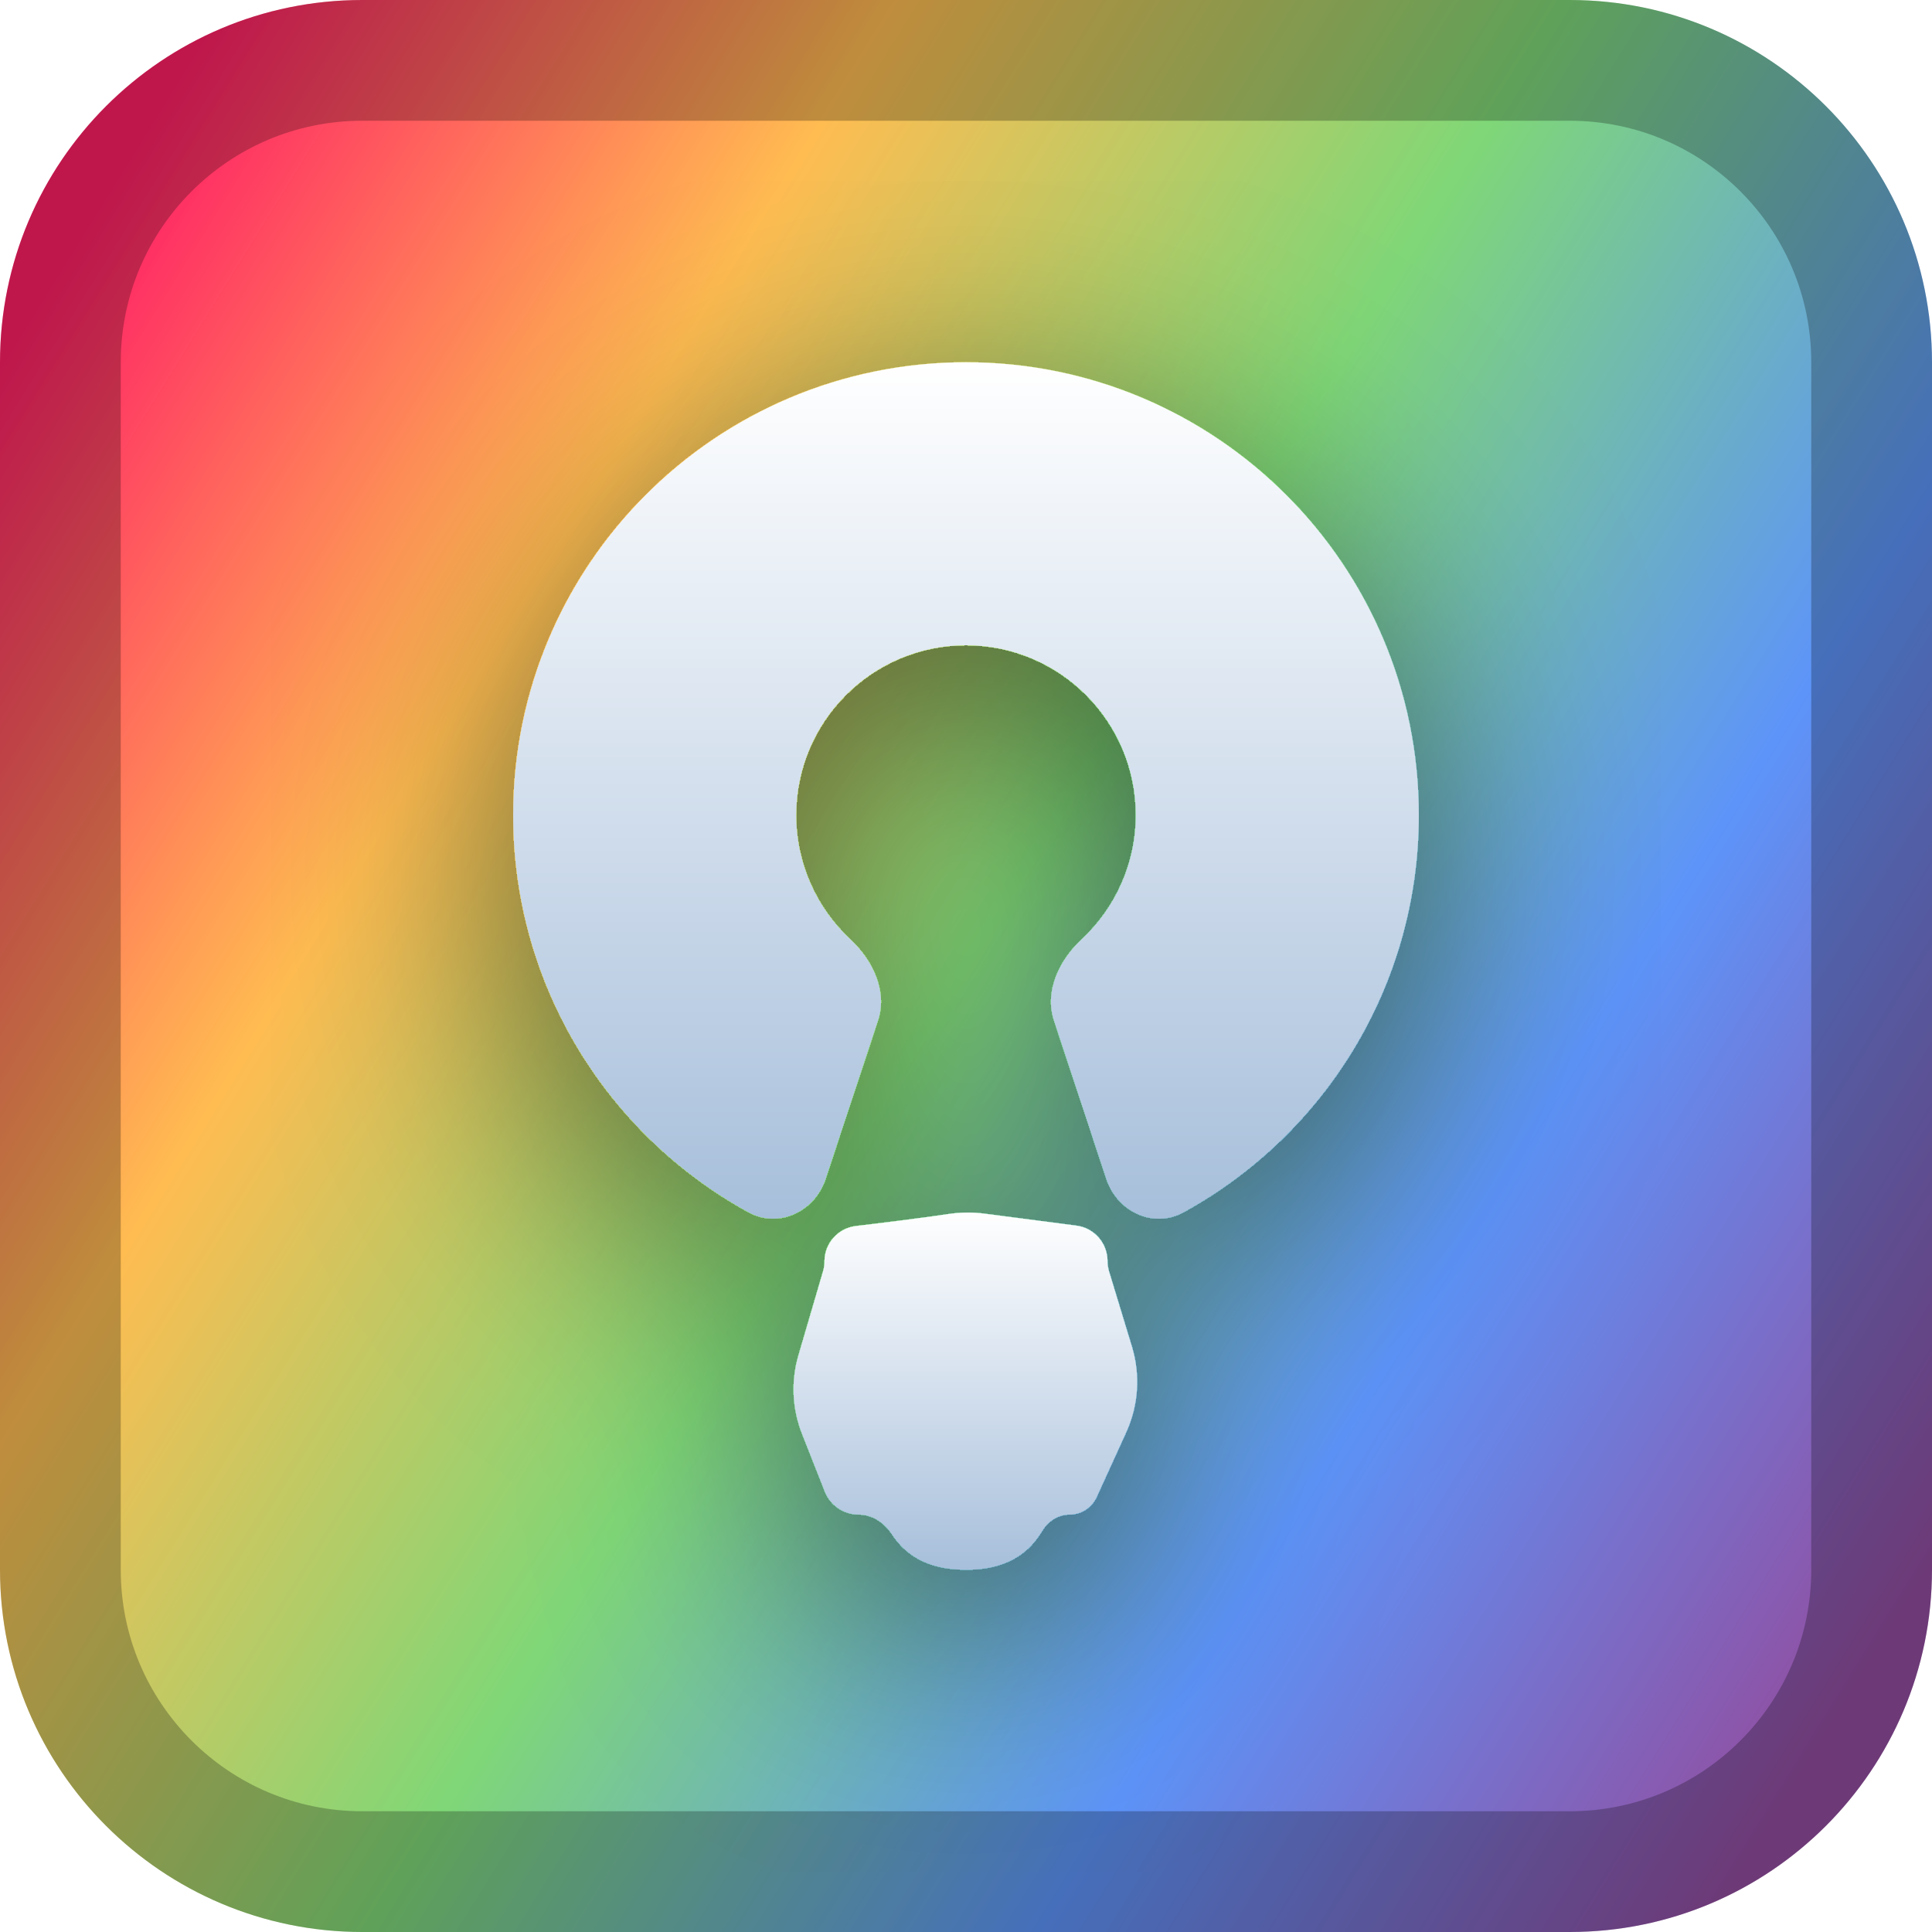
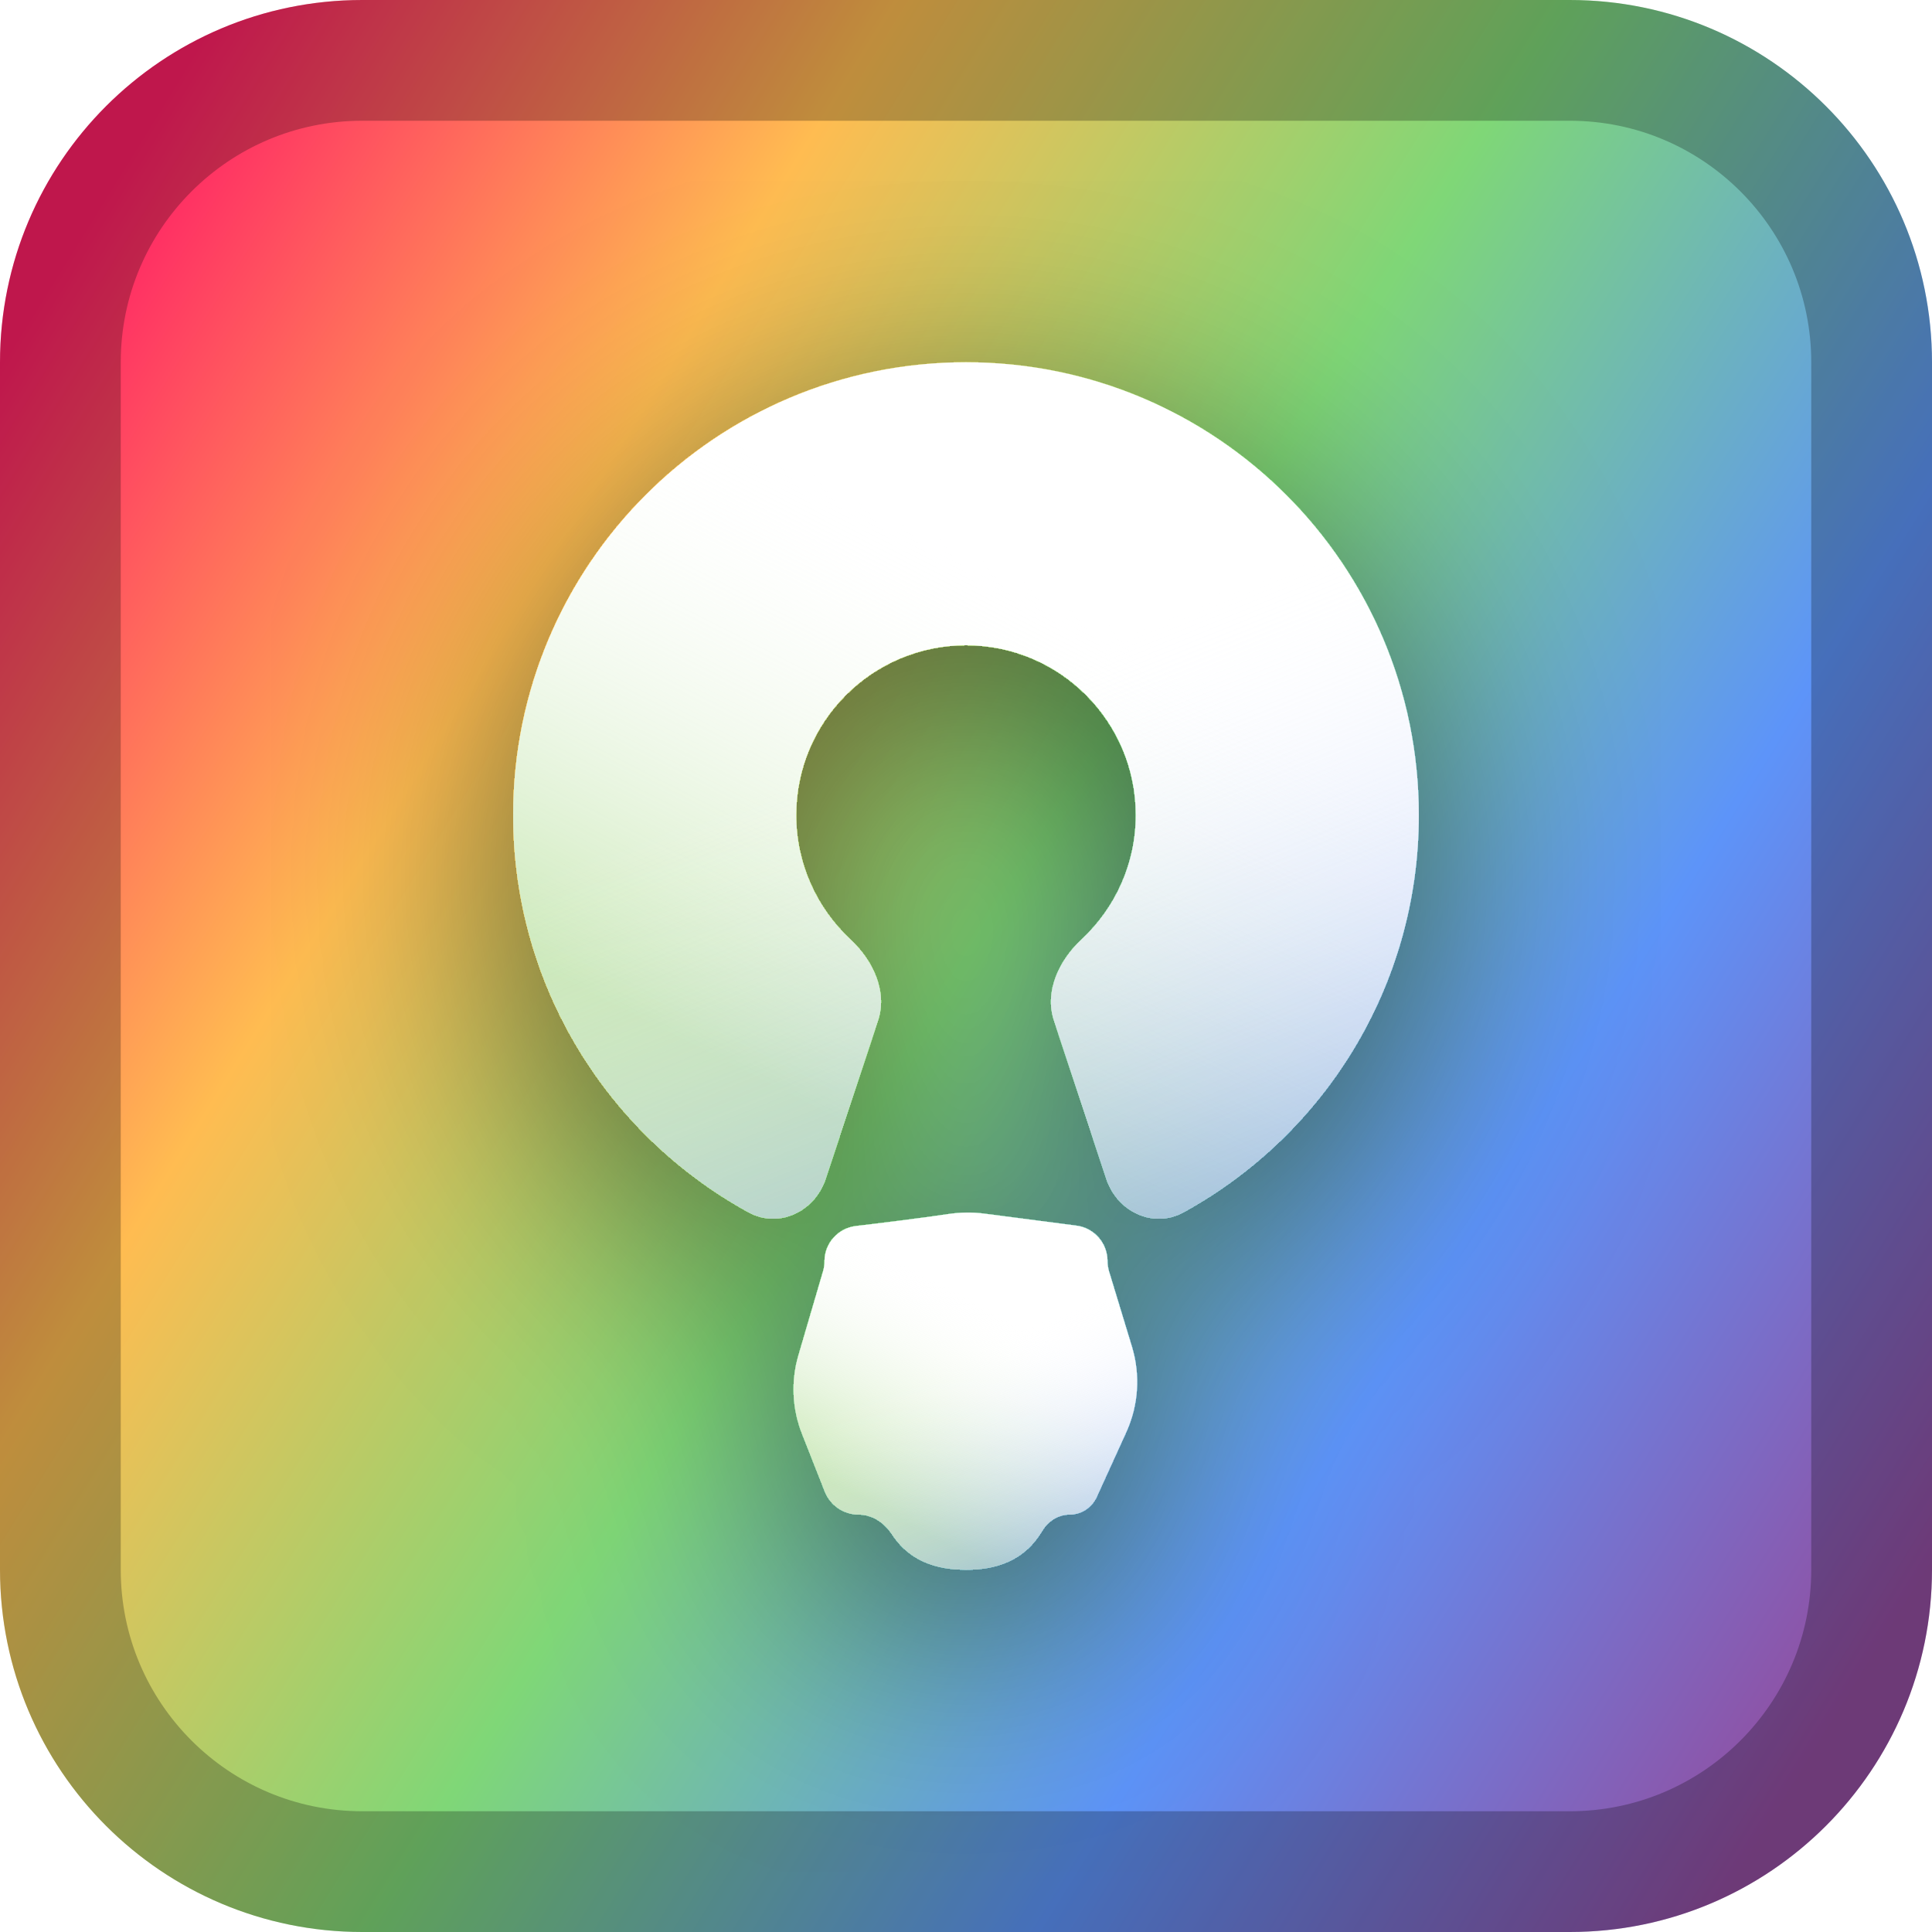
<svg xmlns="http://www.w3.org/2000/svg" width="128" height="128" viewBox="0 0 128 128" fill="none">
  <rect width="128" height="128" rx="24" fill="url(#paint0_linear_178_10)" />
  <rect x="4" y="4" width="120" height="120" rx="20" stroke="black" stroke-opacity="0.25" stroke-width="8" />
  <g filter="url(#filter0_d_178_10)">
    <path d="M64 24C80.569 24 94 37.431 94 54C94 65.351 87.695 75.227 78.397 80.323C76.402 81.416 74.014 80.266 73.3 78.106L69.827 67.61C69.188 65.678 70.17 63.621 71.66 62.236C73.868 60.182 75.25 57.253 75.25 54C75.25 47.787 70.213 42.75 64 42.75C57.787 42.75 52.75 47.787 52.75 54C52.75 57.253 54.132 60.182 56.339 62.235C57.83 63.621 58.811 65.678 58.172 67.61L54.699 78.105C53.984 80.266 51.597 81.416 49.602 80.322C40.304 75.227 34 65.35 34 54C34 37.431 47.431 24 64 24Z" fill="url(#paint1_linear_178_10)" />
-     <path d="M62.824 80.434C60.929 80.715 58.444 81.021 56.708 81.227C55.522 81.367 54.625 82.372 54.625 83.567C54.625 83.79 54.593 84.013 54.53 84.227L52.898 89.795C52.397 91.502 52.48 93.328 53.133 94.983L54.645 98.814C55.01 99.739 55.903 100.346 56.897 100.346C57.804 100.346 58.587 100.883 59.088 101.64C59.844 102.783 61.173 104 64 104C67.009 104 68.32 102.622 69.052 101.42C69.44 100.781 70.095 100.346 70.843 100.346C71.624 100.346 72.333 99.89 72.657 99.18L74.619 94.878C75.428 93.104 75.562 91.096 74.995 89.23L73.478 84.241C73.41 84.017 73.375 83.785 73.375 83.551C73.375 82.36 72.491 81.353 71.309 81.2L65.181 80.403C64.398 80.302 63.606 80.319 62.824 80.434Z" fill="url(#paint2_linear_178_10)" />
+     <path d="M64 24C80.569 24 94 37.431 94 54C94 65.351 87.695 75.227 78.397 80.323C76.402 81.416 74.014 80.266 73.3 78.106L69.827 67.61C69.188 65.678 70.17 63.621 71.66 62.236C73.868 60.182 75.25 57.253 75.25 54C75.25 47.787 70.213 42.75 64 42.75C57.787 42.75 52.75 47.787 52.75 54C52.75 57.253 54.132 60.182 56.339 62.235C57.83 63.621 58.811 65.678 58.172 67.61L54.699 78.105C53.984 80.266 51.597 81.416 49.602 80.322C40.304 75.227 34 65.35 34 54C34 37.431 47.431 24 64 24Z" fill="url(#paint2_linear_178_10)" fill-opacity="0.5" />
+     <path d="M64 24C80.569 24 94 37.431 94 54C94 65.351 87.695 75.227 78.397 80.323C76.402 81.416 74.014 80.266 73.3 78.106L69.827 67.61C69.188 65.678 70.17 63.621 71.66 62.236C73.868 60.182 75.25 57.253 75.25 54C75.25 47.787 70.213 42.75 64 42.75C57.787 42.75 52.75 47.787 52.75 54C52.75 57.253 54.132 60.182 56.339 62.235C57.83 63.621 58.811 65.678 58.172 67.61L54.699 78.105C53.984 80.266 51.597 81.416 49.602 80.322C40.304 75.227 34 65.35 34 54C34 37.431 47.431 24 64 24Z" fill="url(#paint3_linear_178_10)" fill-opacity="0.5" />
+     <path d="M62.824 80.434C60.929 80.715 58.444 81.021 56.708 81.227C55.522 81.367 54.625 82.372 54.625 83.567C54.625 83.79 54.593 84.013 54.53 84.227L52.898 89.795C52.397 91.502 52.48 93.328 53.133 94.983L54.645 98.814C55.01 99.739 55.903 100.346 56.897 100.346C57.804 100.346 58.587 100.883 59.088 101.64C59.844 102.783 61.173 104 64 104C67.009 104 68.32 102.622 69.052 101.42C69.44 100.781 70.095 100.346 70.843 100.346C71.624 100.346 72.333 99.89 72.657 99.18L74.619 94.878C75.428 93.104 75.562 91.096 74.995 89.23L73.478 84.241C73.41 84.017 73.375 83.785 73.375 83.551C73.375 82.36 72.491 81.353 71.309 81.2L65.181 80.403C64.398 80.302 63.606 80.319 62.824 80.434Z" fill="url(#paint4_linear_178_10)" />
+     <path d="M62.824 80.434C60.929 80.715 58.444 81.021 56.708 81.227C55.522 81.367 54.625 82.372 54.625 83.567C54.625 83.79 54.593 84.013 54.53 84.227L52.898 89.795C52.397 91.502 52.48 93.328 53.133 94.983L54.645 98.814C55.01 99.739 55.903 100.346 56.897 100.346C57.804 100.346 58.587 100.883 59.088 101.64C59.844 102.783 61.173 104 64 104C67.009 104 68.32 102.622 69.052 101.42C69.44 100.781 70.095 100.346 70.843 100.346C71.624 100.346 72.333 99.89 72.657 99.18L74.619 94.878C75.428 93.104 75.562 91.096 74.995 89.23L73.478 84.241C73.41 84.017 73.375 83.785 73.375 83.551C73.375 82.36 72.491 81.353 71.309 81.2L65.181 80.403C64.398 80.302 63.606 80.319 62.824 80.434Z" fill="url(#paint5_linear_178_10)" fill-opacity="0.5" />
+     <path d="M62.824 80.434C60.929 80.715 58.444 81.021 56.708 81.227C55.522 81.367 54.625 82.372 54.625 83.567C54.625 83.79 54.593 84.013 54.53 84.227L52.898 89.795C52.397 91.502 52.48 93.328 53.133 94.983L54.645 98.814C55.01 99.739 55.903 100.346 56.897 100.346C57.804 100.346 58.587 100.883 59.088 101.64C59.844 102.783 61.173 104 64 104C67.009 104 68.32 102.622 69.052 101.42C69.44 100.781 70.095 100.346 70.843 100.346C71.624 100.346 72.333 99.89 72.657 99.18L74.619 94.878C75.428 93.104 75.562 91.096 74.995 89.23L73.478 84.241C73.41 84.017 73.375 83.785 73.375 83.551C73.375 82.36 72.491 81.353 71.309 81.2L65.181 80.403C64.398 80.302 63.606 80.319 62.824 80.434Z" fill="url(#paint6_linear_178_10)" fill-opacity="0.5" />
  </g>
  <defs>
    <filter id="filter0_d_178_10" x="18" y="12" width="92" height="112" filterUnits="userSpaceOnUse" color-interpolation-filters="sRGB">
      <feFlood flood-opacity="0" result="BackgroundImageFix" />
      <feColorMatrix in="SourceAlpha" type="matrix" values="0 0 0 0 0 0 0 0 0 0 0 0 0 0 0 0 0 0 127 0" result="hardAlpha" />
      <feOffset dy="4" />
      <feGaussianBlur stdDeviation="8" />
      <feComposite in2="hardAlpha" operator="out" />
      <feColorMatrix type="matrix" values="0 0 0 0 0 0 0 0 0 0 0 0 0 0 0 0 0 0 0.5 0" />
      <feBlend mode="normal" in2="BackgroundImageFix" result="effect1_dropShadow_178_10" />
      <feBlend mode="normal" in="SourceGraphic" in2="effect1_dropShadow_178_10" result="shape" />
    </filter>
    <linearGradient id="paint0_linear_178_10" x1="1.4296e-06" y1="24.319" x2="128" y2="103.681" gradientUnits="userSpaceOnUse">
      <stop stop-color="#FF1F66" />
      <stop offset="0.25" stop-color="#FFBC51" />
      <stop offset="0.5" stop-color="#7FD777" />
      <stop offset="0.75" stop-color="#5D94F9" />
      <stop offset="1" stop-color="#924D9F" />
    </linearGradient>
    <linearGradient id="paint1_linear_178_10" x1="64" y1="24" x2="64" y2="80.742" gradientUnits="userSpaceOnUse">
      <stop stop-color="white" />
-       <stop offset="1" stop-color="#A7BFDB" />
    </linearGradient>
-     <linearGradient id="paint2_linear_178_10" x1="64" y1="80.25" x2="64" y2="104" gradientUnits="userSpaceOnUse">
+     <linearGradient id="paint2_linear_178_10" x1="69.5" y1="39.249" x2="52.549" y2="72.538" gradientUnits="userSpaceOnUse">
+       <stop stop-color="white" stop-opacity="0" />
+       <stop offset="1" stop-color="#97D270" />
+     </linearGradient>
+     <linearGradient id="paint3_linear_178_10" x1="67.5" y1="44.569" x2="82.686" y2="82.078" gradientUnits="userSpaceOnUse">
+       <stop stop-color="white" stop-opacity="0" />
+       <stop offset="1" stop-color="#638DF0" />
+     </linearGradient>
+     <linearGradient id="paint4_linear_178_10" x1="64" y1="80.25" x2="64" y2="104" gradientUnits="userSpaceOnUse">
      <stop stop-color="white" />
-       <stop offset="1" stop-color="#A7BFDB" />
+     </linearGradient>
+     <linearGradient id="paint5_linear_178_10" x1="66.177" y1="86.633" x2="58.853" y2="100.235" gradientUnits="userSpaceOnUse">
+       <stop stop-color="white" stop-opacity="0" />
+       <stop offset="1" stop-color="#97D270" />
+     </linearGradient>
+     <linearGradient id="paint6_linear_178_10" x1="65.385" y1="88.859" x2="71.997" y2="104.302" gradientUnits="userSpaceOnUse">
+       <stop stop-color="white" stop-opacity="0" />
+       <stop offset="1" stop-color="#638DF0" />
    </linearGradient>
  </defs>
</svg>
